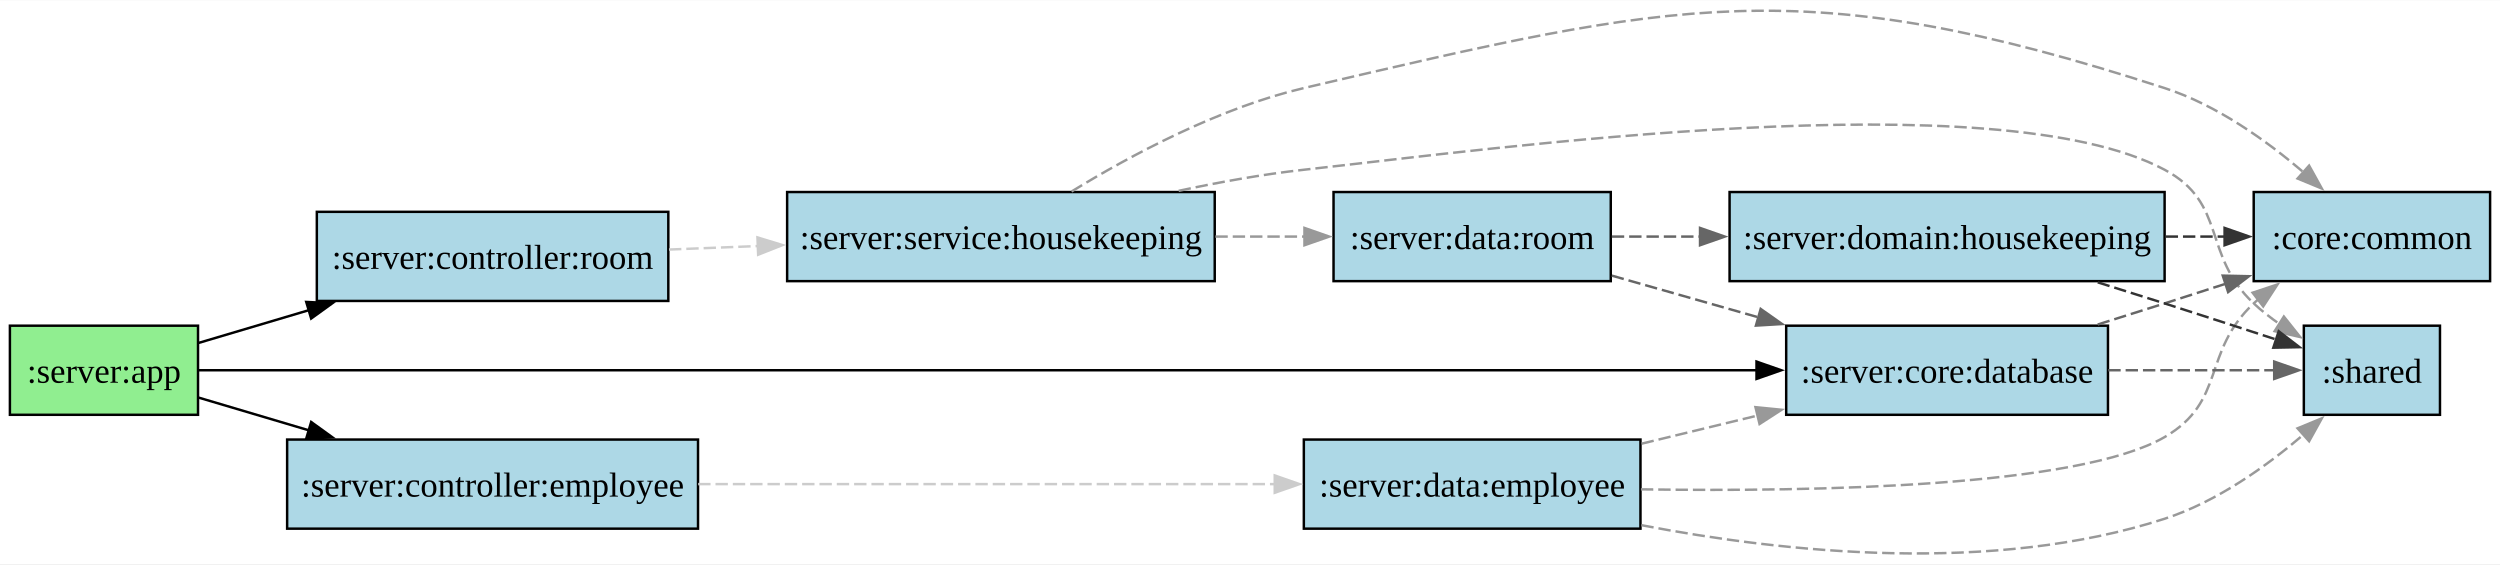
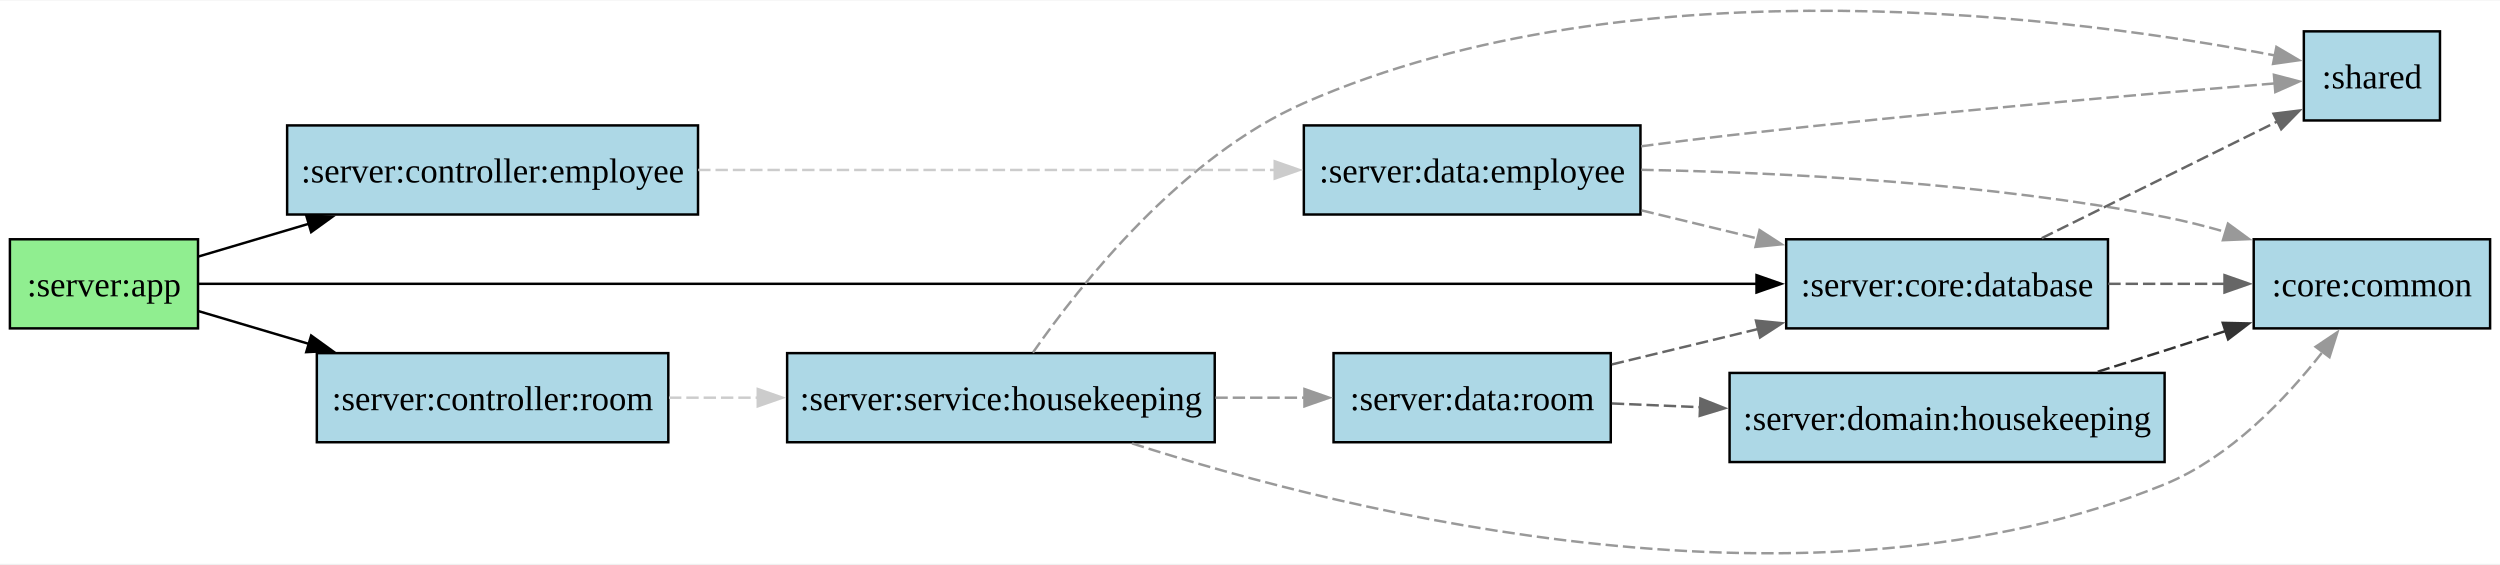
- <svg xmlns="http://www.w3.org/2000/svg" width="1010pt" height="304" viewBox="0 0 1010 227.76">
+ <svg xmlns="http://www.w3.org/2000/svg" width="1010pt" height="304" viewBox="0 0 1010 227.57">
  <g class="graph">
-     <path fill="#fff" d="M0 227.76V0h1010v227.76z" />
+     <path fill="#fff" d="M0 227.57V0h1010v227.57z" />
    <g class="node">
-       <path fill="#90ee90" stroke="#000" d="M80 131.46H4v36h76z" />
-       <text x="38" y="-69.25" font-family="Times New Roman,serif" font-size="14" text-anchor="middle" transform="translate(4 223.76)">:server:app</text>
+       <path fill="#90ee90" stroke="#000" d="M80 96.45H4v36h76z" />
+       <text x="38" y="-104.07" font-family="Times New Roman,serif" font-size="14" text-anchor="middle" transform="translate(4 223.57)">:server:app</text>
    </g>
    <g class="node">
-       <path fill="#add8e6" stroke="#000" d="M282 177.46H116v36h166z" />
-       <text x="195" y="-23.25" font-family="Times New Roman,serif" font-size="14" text-anchor="middle" transform="translate(4 223.76)">:server:controller:employee</text>
+       <path fill="#add8e6" stroke="#000" d="M282 50.45H116v36h166z" />
+       <text x="195" y="-150.07" font-family="Times New Roman,serif" font-size="14" text-anchor="middle" transform="translate(4 223.57)">:server:controller:employee</text>
    </g>
    <g stroke="#000" class="edge">
-       <path fill="none" d="M80.13 160.48c13.53 4.02 29.35 8.71 44.91 13.33" />
-       <path d="m125.71 170.36 8.59 6.2-10.58.51z" />
+       <path fill="none" d="M80.13 103.43c13.53-4.02 29.35-8.71 44.91-13.33" />
+       <path d="m123.72 86.84 10.58.51-8.59 6.2z" />
    </g>
    <g class="node">
-       <path fill="#add8e6" stroke="#000" d="M851.62 131.46h-130v36h130z" />
-       <text x="782.62" y="-69.25" font-family="Times New Roman,serif" font-size="14" text-anchor="middle" transform="translate(4 223.76)">:server:core:database</text>
+       <path fill="#add8e6" stroke="#000" d="M851.62 96.45h-130v36h130z" />
+       <text x="782.62" y="-104.07" font-family="Times New Roman,serif" font-size="14" text-anchor="middle" transform="translate(4 223.57)">:server:core:database</text>
    </g>
    <g stroke="#000" class="edge">
-       <path fill="none" d="M80.34 149.46h629.38" />
-       <path d="m709.63 145.96 10 3.5-10 3.5z" />
+       <path fill="none" d="M80.34 114.45h629.38" />
+       <path d="m709.63 110.95 10 3.5-10 3.5z" />
    </g>
    <g class="node">
-       <path fill="#add8e6" stroke="#000" d="M270 85.46H128v36h142z" />
-       <text x="195" y="-115.25" font-family="Times New Roman,serif" font-size="14" text-anchor="middle" transform="translate(4 223.76)">:server:controller:room</text>
+       <path fill="#add8e6" stroke="#000" d="M270 142.45H128v36h142z" />
+       <text x="195" y="-58.07" font-family="Times New Roman,serif" font-size="14" text-anchor="middle" transform="translate(4 223.57)">:server:controller:room</text>
    </g>
    <g stroke="#000" class="edge">
-       <path fill="none" d="M80.13 138.45c13.53-4.02 29.35-8.72 44.91-13.34" />
-       <path d="m123.72 121.86 10.58.51-8.59 6.2z" />
+       <path fill="none" d="M80.13 125.46c13.53 4.02 29.35 8.71 44.91 13.33" />
+       <path d="m125.71 135.34 8.59 6.2-10.58.51z" />
    </g>
    <g class="node">
-       <path fill="#add8e6" stroke="#000" d="M490.75 77.46H318v36h172.75z" />
-       <text x="400.38" y="-123.25" font-family="Times New Roman,serif" font-size="14" text-anchor="middle" transform="translate(4 223.76)">:server:service:housekeeping</text>
+       <path fill="#add8e6" stroke="#000" d="M490.75 142.45H318v36h172.75z" />
+       <text x="400.38" y="-58.07" font-family="Times New Roman,serif" font-size="14" text-anchor="middle" transform="translate(4 223.57)">:server:service:housekeeping</text>
    </g>
    <g class="node">
-       <path fill="#add8e6" stroke="#000" d="M1006 77.46h-95.5v36h95.5z" />
-       <text x="954.25" y="-123.25" font-family="Times New Roman,serif" font-size="14" text-anchor="middle" transform="translate(4 223.76)">:core:common</text>
+       <path fill="#add8e6" stroke="#000" d="M1006 96.45h-95.5v36h95.5z" />
+       <text x="954.25" y="-104.07" font-family="Times New Roman,serif" font-size="14" text-anchor="middle" transform="translate(4 223.57)">:core:common</text>
    </g>
    <g stroke="#999" class="edge">
-       <path fill="none" stroke-dasharray="5,2" d="M432.91 77.25c23.74-14.54 59.51-33.76 93.84-41.79 150.5-35.16 200.74-47.69 347.75 0 21.02 6.82 41.18 21.21 56.33 34.19" />
-       <path fill="#999" d="m932.88 66.78 5.14 9.27-9.8-4.04z" />
+       <path fill="none" stroke-dasharray="5,2" d="M457.35 178.93c89.12 28.57 275.17 74.44 417.15 16.52 26.43-10.79 49-34.53 63.86-53.54" />
+       <path fill="#999" d="m935.51 139.88 8.8-5.9-3.2 10.1z" />
    </g>
    <g class="node">
-       <path fill="#add8e6" stroke="#000" d="M650.75 77.46h-112v36h112z" />
-       <text x="590.75" y="-123.25" font-family="Times New Roman,serif" font-size="14" text-anchor="middle" transform="translate(4 223.76)">:server:data:room</text>
+       <path fill="#add8e6" stroke="#000" d="M650.75 142.45h-112v36h112z" />
+       <text x="590.75" y="-58.07" font-family="Times New Roman,serif" font-size="14" text-anchor="middle" transform="translate(4 223.57)">:server:data:room</text>
    </g>
    <g stroke="#999" class="edge">
-       <path fill="none" stroke-dasharray="5,2" d="M491.02 95.46h36.06" />
-       <path fill="#999" d="m527 91.96 10 3.5-10 3.5z" />
+       <path fill="none" stroke-dasharray="5,2" d="M491.02 160.45h36.06" />
+       <path fill="#999" d="m527 156.95 10 3.5-10 3.5z" />
    </g>
    <g class="node">
-       <path fill="#add8e6" stroke="#000" d="M985.75 131.46h-55v36h55z" />
-       <text x="954.25" y="-69.25" font-family="Times New Roman,serif" font-size="14" text-anchor="middle" transform="translate(4 223.76)">:shared</text>
+       <path fill="#add8e6" stroke="#000" d="M985.75 12.45h-55v36h55z" />
+       <text x="954.25" y="-188.07" font-family="Times New Roman,serif" font-size="14" text-anchor="middle" transform="translate(4 223.57)">:shared</text>
    </g>
    <g stroke="#999" class="edge">
-       <path fill="none" stroke-dasharray="5,2" d="M476.18 76.98c16.48-3.54 34.05-6.7 50.57-8.52 76.82-8.44 279.62-36.46 347.75 0 25.43 13.61 14.96 34.27 36 54 3.22 3.02 6.83 5.84 10.58 8.43" />
-       <path fill="#999" d="m922.68 127.76 6.6 8.29-10.33-2.37z" />
+       <path fill="none" stroke-dasharray="5,2" d="M417.29 142.23c19.24-27.59 60.02-79.06 109.46-100.78C660.71-17.4 841.44 7.3 919.15 22.2" />
+       <path fill="#999" d="m919.67 18.73 9.13 5.38-10.49 1.49z" />
    </g>
    <g class="node">
-       <path fill="#add8e6" stroke="#000" d="M662.75 177.46h-136v36h136z" />
-       <text x="590.75" y="-23.25" font-family="Times New Roman,serif" font-size="14" text-anchor="middle" transform="translate(4 223.76)">:server:data:employee</text>
+       <path fill="#add8e6" stroke="#000" d="M662.75 50.45h-136v36h136z" />
+       <text x="590.75" y="-150.07" font-family="Times New Roman,serif" font-size="14" text-anchor="middle" transform="translate(4 223.57)">:server:data:employee</text>
    </g>
    <g stroke="#ccc" class="edge">
-       <path fill="none" stroke-dasharray="5,2" d="M282.06 195.46h233.03" />
-       <path fill="#ccc" d="m514.99 191.96 10 3.5-10 3.5z" />
+       <path fill="none" stroke-dasharray="5,2" d="M282.06 68.45h233.03" />
+       <path fill="#ccc" d="m514.99 64.95 10 3.5-10 3.5z" />
    </g>
    <g stroke="#999" class="edge">
-       <path fill="none" stroke-dasharray="5,2" d="M662.93 197.57c70.84 1.06 176.9-1 211.57-21.11 24.95-14.46 14.96-34.27 36-54q.93-.855 1.89-1.71" />
-       <path fill="#999" d="m910.06 118.13 10.05-3.33-5.78 8.88z" />
+       <path fill="none" stroke-dasharray="5,2" d="M663.09 68.39c56.84 1.06 140.1 5.21 211.41 19.06 8.06 1.56 16.42 3.68 24.6 6.04" />
+       <path fill="#999" d="m900.09 90.13 8.55 6.26-10.59.44z" />
    </g>
    <g stroke="#999" class="edge">
-       <path fill="none" stroke-dasharray="5,2" d="M663.23 179.12c15.18-3.68 31.39-7.61 46.87-11.36" />
-       <path fill="#999" d="m709.21 164.37 10.55 1.05-8.9 5.76z" />
+       <path fill="none" stroke-dasharray="5,2" d="M663.23 84.79c15.18 3.68 31.39 7.61 46.87 11.36" />
+       <path fill="#999" d="m710.86 92.73 8.9 5.76-10.55 1.05z" />
    </g>
    <g stroke="#999" class="edge">
-       <path fill="none" stroke-dasharray="5,2" d="M663.13 212.05c57.58 11.09 141.89 19.95 211.37-2.59 21.02-6.82 41.18-21.2 56.33-34.18" />
-       <path fill="#999" d="m928.22 172.92 9.8-4.04-5.14 9.26z" />
+       <path fill="none" stroke-dasharray="5,2" d="M663.02 58.88c11.89-1.57 24.17-3.11 35.73-4.43 78.15-8.94 169.87-16.84 220.35-20.97" />
+       <path fill="#999" d="m918.66 30 10.25 2.68-9.69 4.3z" />
    </g>
    <g stroke="#666" class="edge">
-       <path fill="none" stroke-dasharray="5,2" d="M847.48 130.98c9.06-2.83 18.29-5.74 27.02-8.52 8.01-2.55 16.45-5.27 24.74-7.96" />
-       <path fill="#666" d="m897.99 111.23 10.6.24-8.43 6.42z" />
+       <path fill="none" stroke-dasharray="5,2" d="M851.75 114.45h47.13" />
+       <path fill="#666" d="m898.7 110.95 10 3.5-10 3.5z" />
    </g>
    <g stroke="#666" class="edge">
-       <path fill="none" stroke-dasharray="5,2" d="M851.75 149.46h67.19" />
-       <path fill="#666" d="m918.78 145.96 10 3.5-10 3.5z" />
+       <path fill="none" stroke-dasharray="5,2" d="M824.85 96.01c28.28-14 66.99-33.17 95.25-47.17" />
+       <path fill="#666" d="m918.5 45.73 10.52-1.3-7.41 7.57z" />
    </g>
    <g class="node">
-       <path fill="#add8e6" stroke="#000" d="M874.5 77.46H698.75v36H874.5z" />
-       <text x="782.62" y="-123.25" font-family="Times New Roman,serif" font-size="14" text-anchor="middle" transform="translate(4 223.76)">:server:domain:housekeeping</text>
+       <path fill="#add8e6" stroke="#000" d="M874.5 150.45H698.75v36H874.5z" />
+       <text x="782.62" y="-50.07" font-family="Times New Roman,serif" font-size="14" text-anchor="middle" transform="translate(4 223.57)">:server:domain:housekeeping</text>
    </g>
    <g stroke="#333" class="edge">
-       <path fill="none" stroke-dasharray="5,2" d="M874.92 95.46h23.87" />
-       <path fill="#333" d="m898.73 91.96 10 3.5-10 3.5z" />
-     </g>
-     <g stroke="#333" class="edge">
-       <path fill="none" stroke-dasharray="5,2" d="M847.48 113.94c9.06 2.84 18.29 5.74 27.02 8.52 14.77 4.71 30.99 9.98 45.13 14.6" />
-       <path fill="#333" d="m920.6 133.7 8.41 6.44-10.59.21z" />
+       <path fill="none" stroke-dasharray="5,2" d="M847.48 149.96c9.06-2.83 18.29-5.73 27.02-8.51 8.01-2.56 16.45-5.27 24.74-7.96" />
+       <path fill="#333" d="m897.99 130.21 10.6.24-8.43 6.42z" />
    </g>
    <g stroke="#666" class="edge">
-       <path fill="none" stroke-dasharray="5,2" d="M651.18 111.23c18.56 5.28 39.58 11.25 59.39 16.89" />
-       <path fill="#666" d="m711.31 124.69 8.66 6.1-10.58.63z" />
+       <path fill="none" stroke-dasharray="5,2" d="M651.18 147.02c18.48-4.48 39.39-9.54 59.11-14.32" />
+       <path fill="#666" d="m709.41 129.31 10.54 1.05-8.89 5.75z" />
    </g>
    <g stroke="#666" class="edge">
-       <path fill="none" stroke-dasharray="5,2" d="M651.18 95.46h35.85" />
-       <path fill="#666" d="m686.81 91.96 10 3.5-10 3.5z" />
+       <path fill="none" stroke-dasharray="5,2" d="M651.18 162.78c11.31.48 23.54.99 35.85 1.51" />
+       <path fill="#666" d="m686.97 160.79 9.85 3.91-10.14 3.08z" />
    </g>
    <g stroke="#ccc" class="edge">
-       <path fill="none" stroke-dasharray="5,2" d="M270.27 100.7c11.7-.46 24-.95 36.21-1.43" />
-       <path fill="#ccc" d="m306.01 95.79 10.13 3.1-9.85 3.9z" />
+       <path fill="none" stroke-dasharray="5,2" d="M270.27 160.45h36.21" />
+       <path fill="#ccc" d="m306.14 156.95 10 3.5-10 3.5z" />
    </g>
  </g>
</svg>
